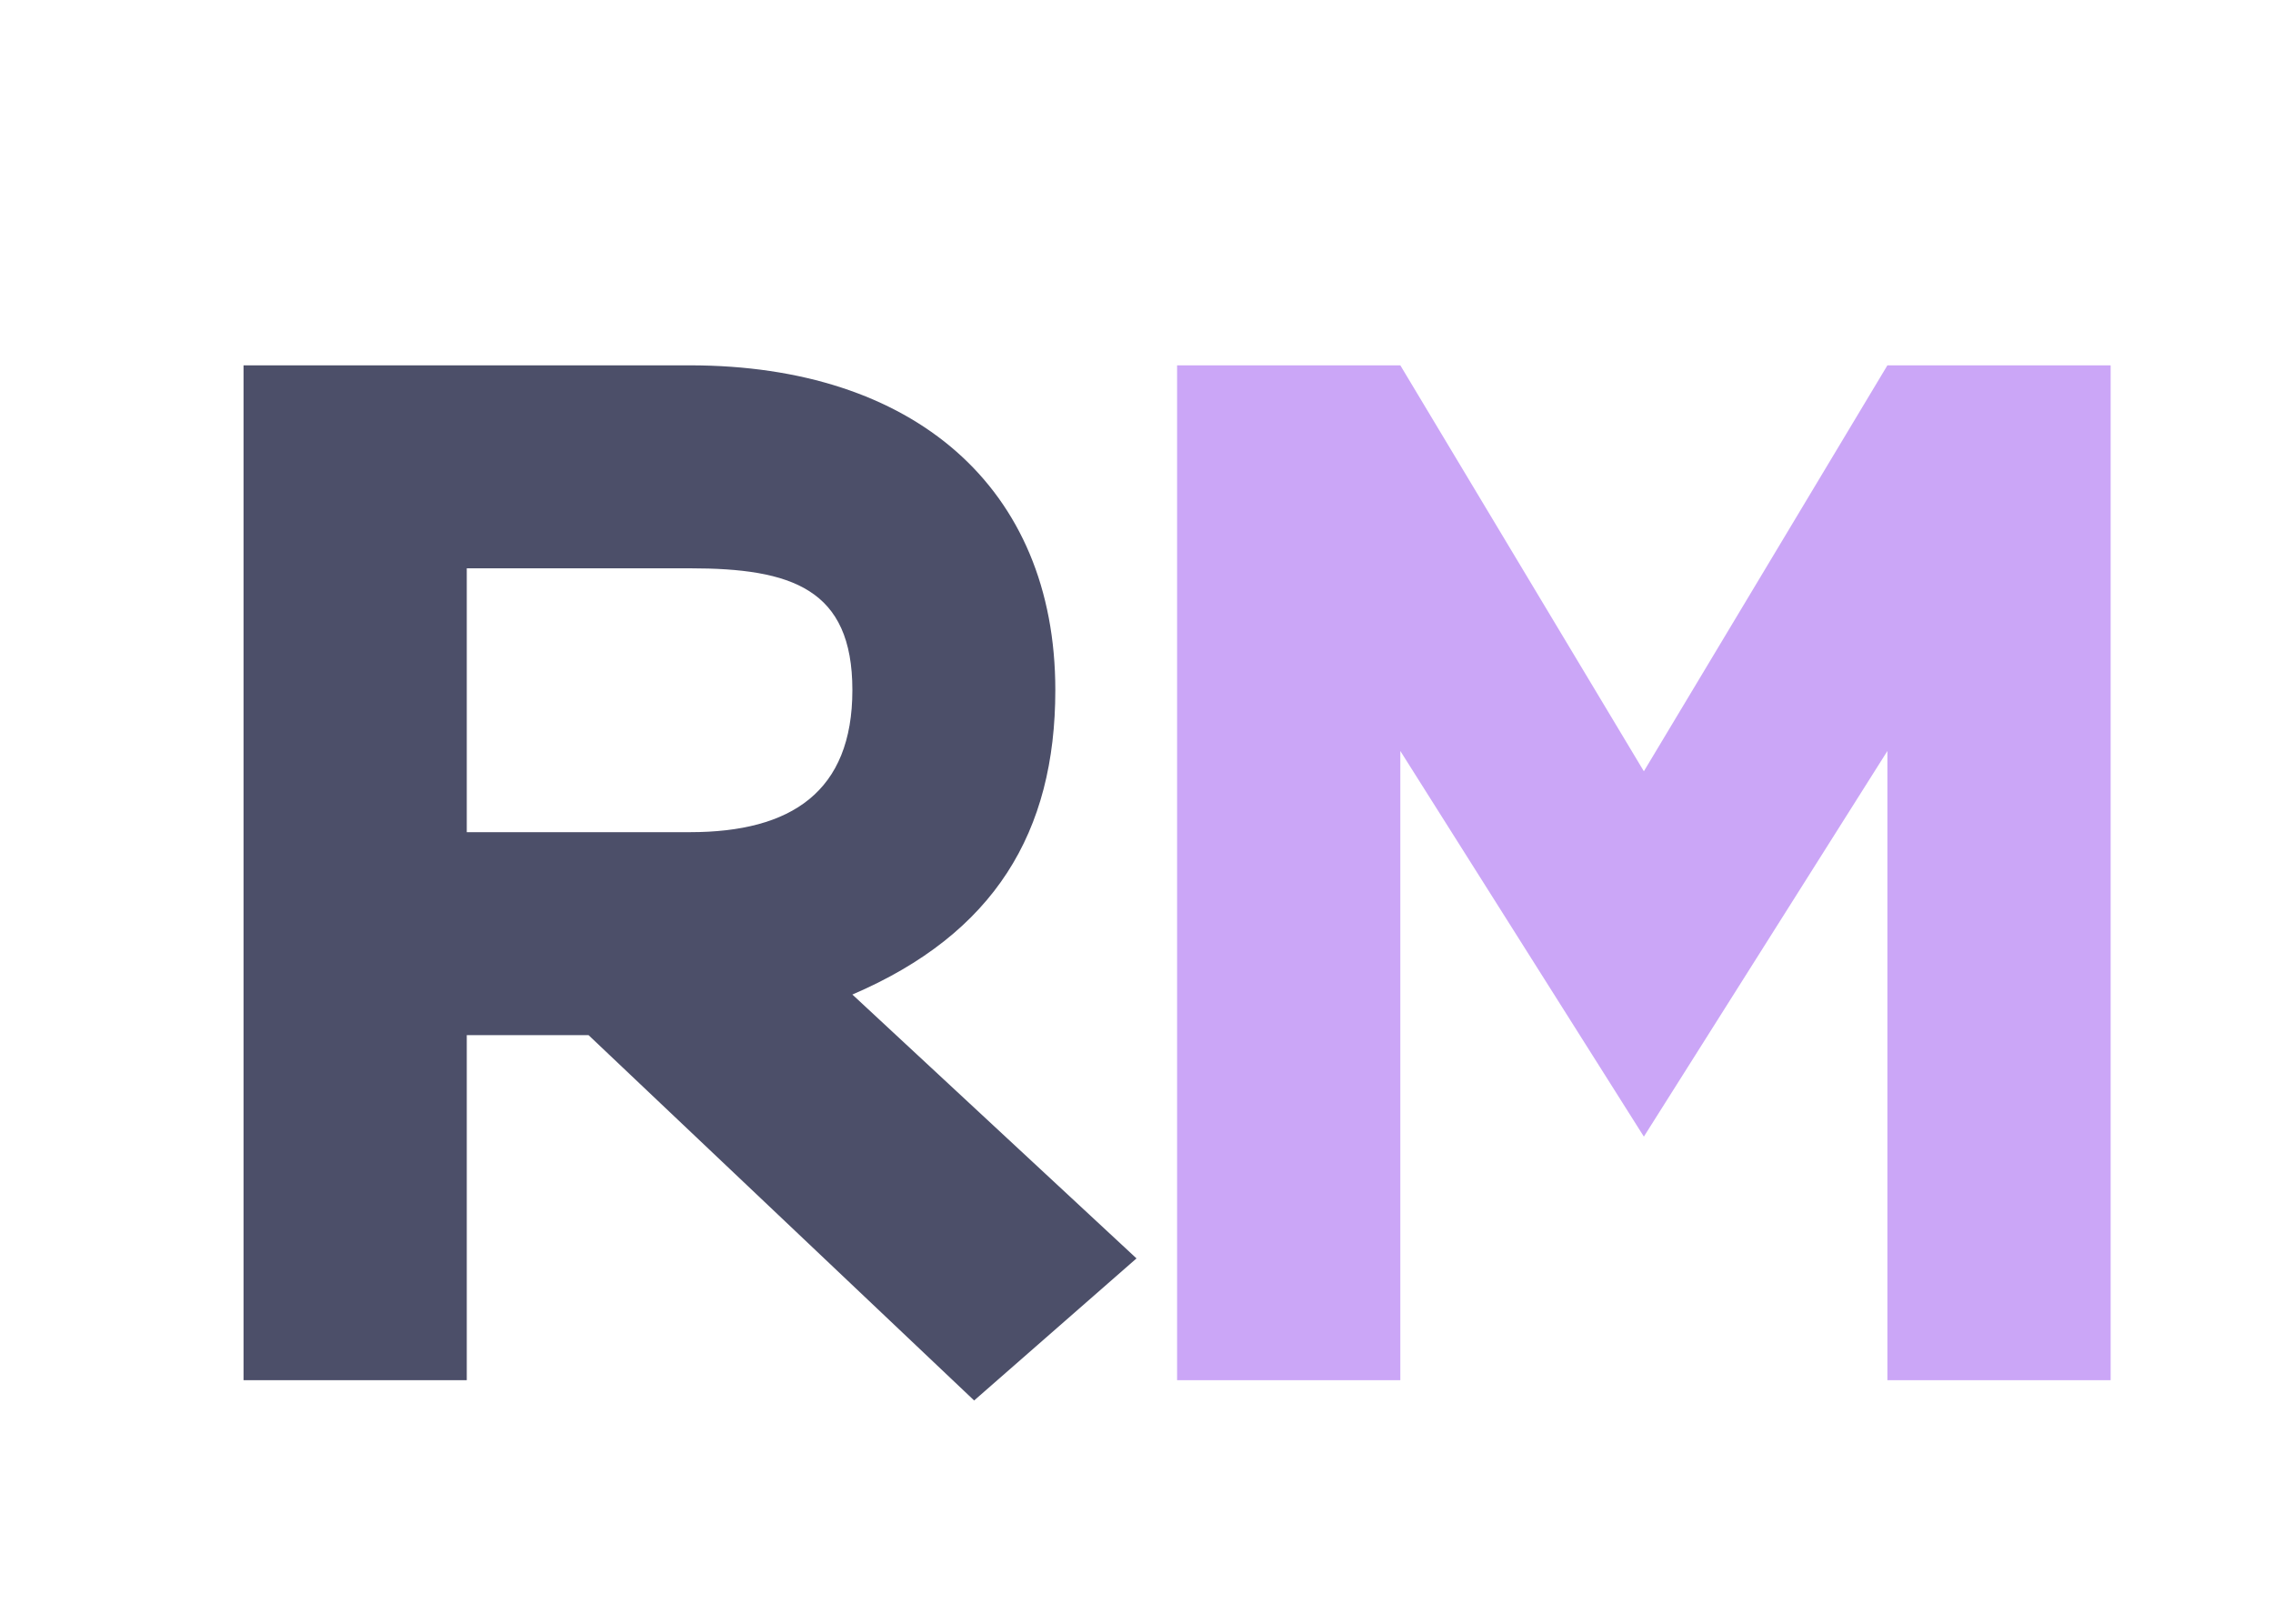
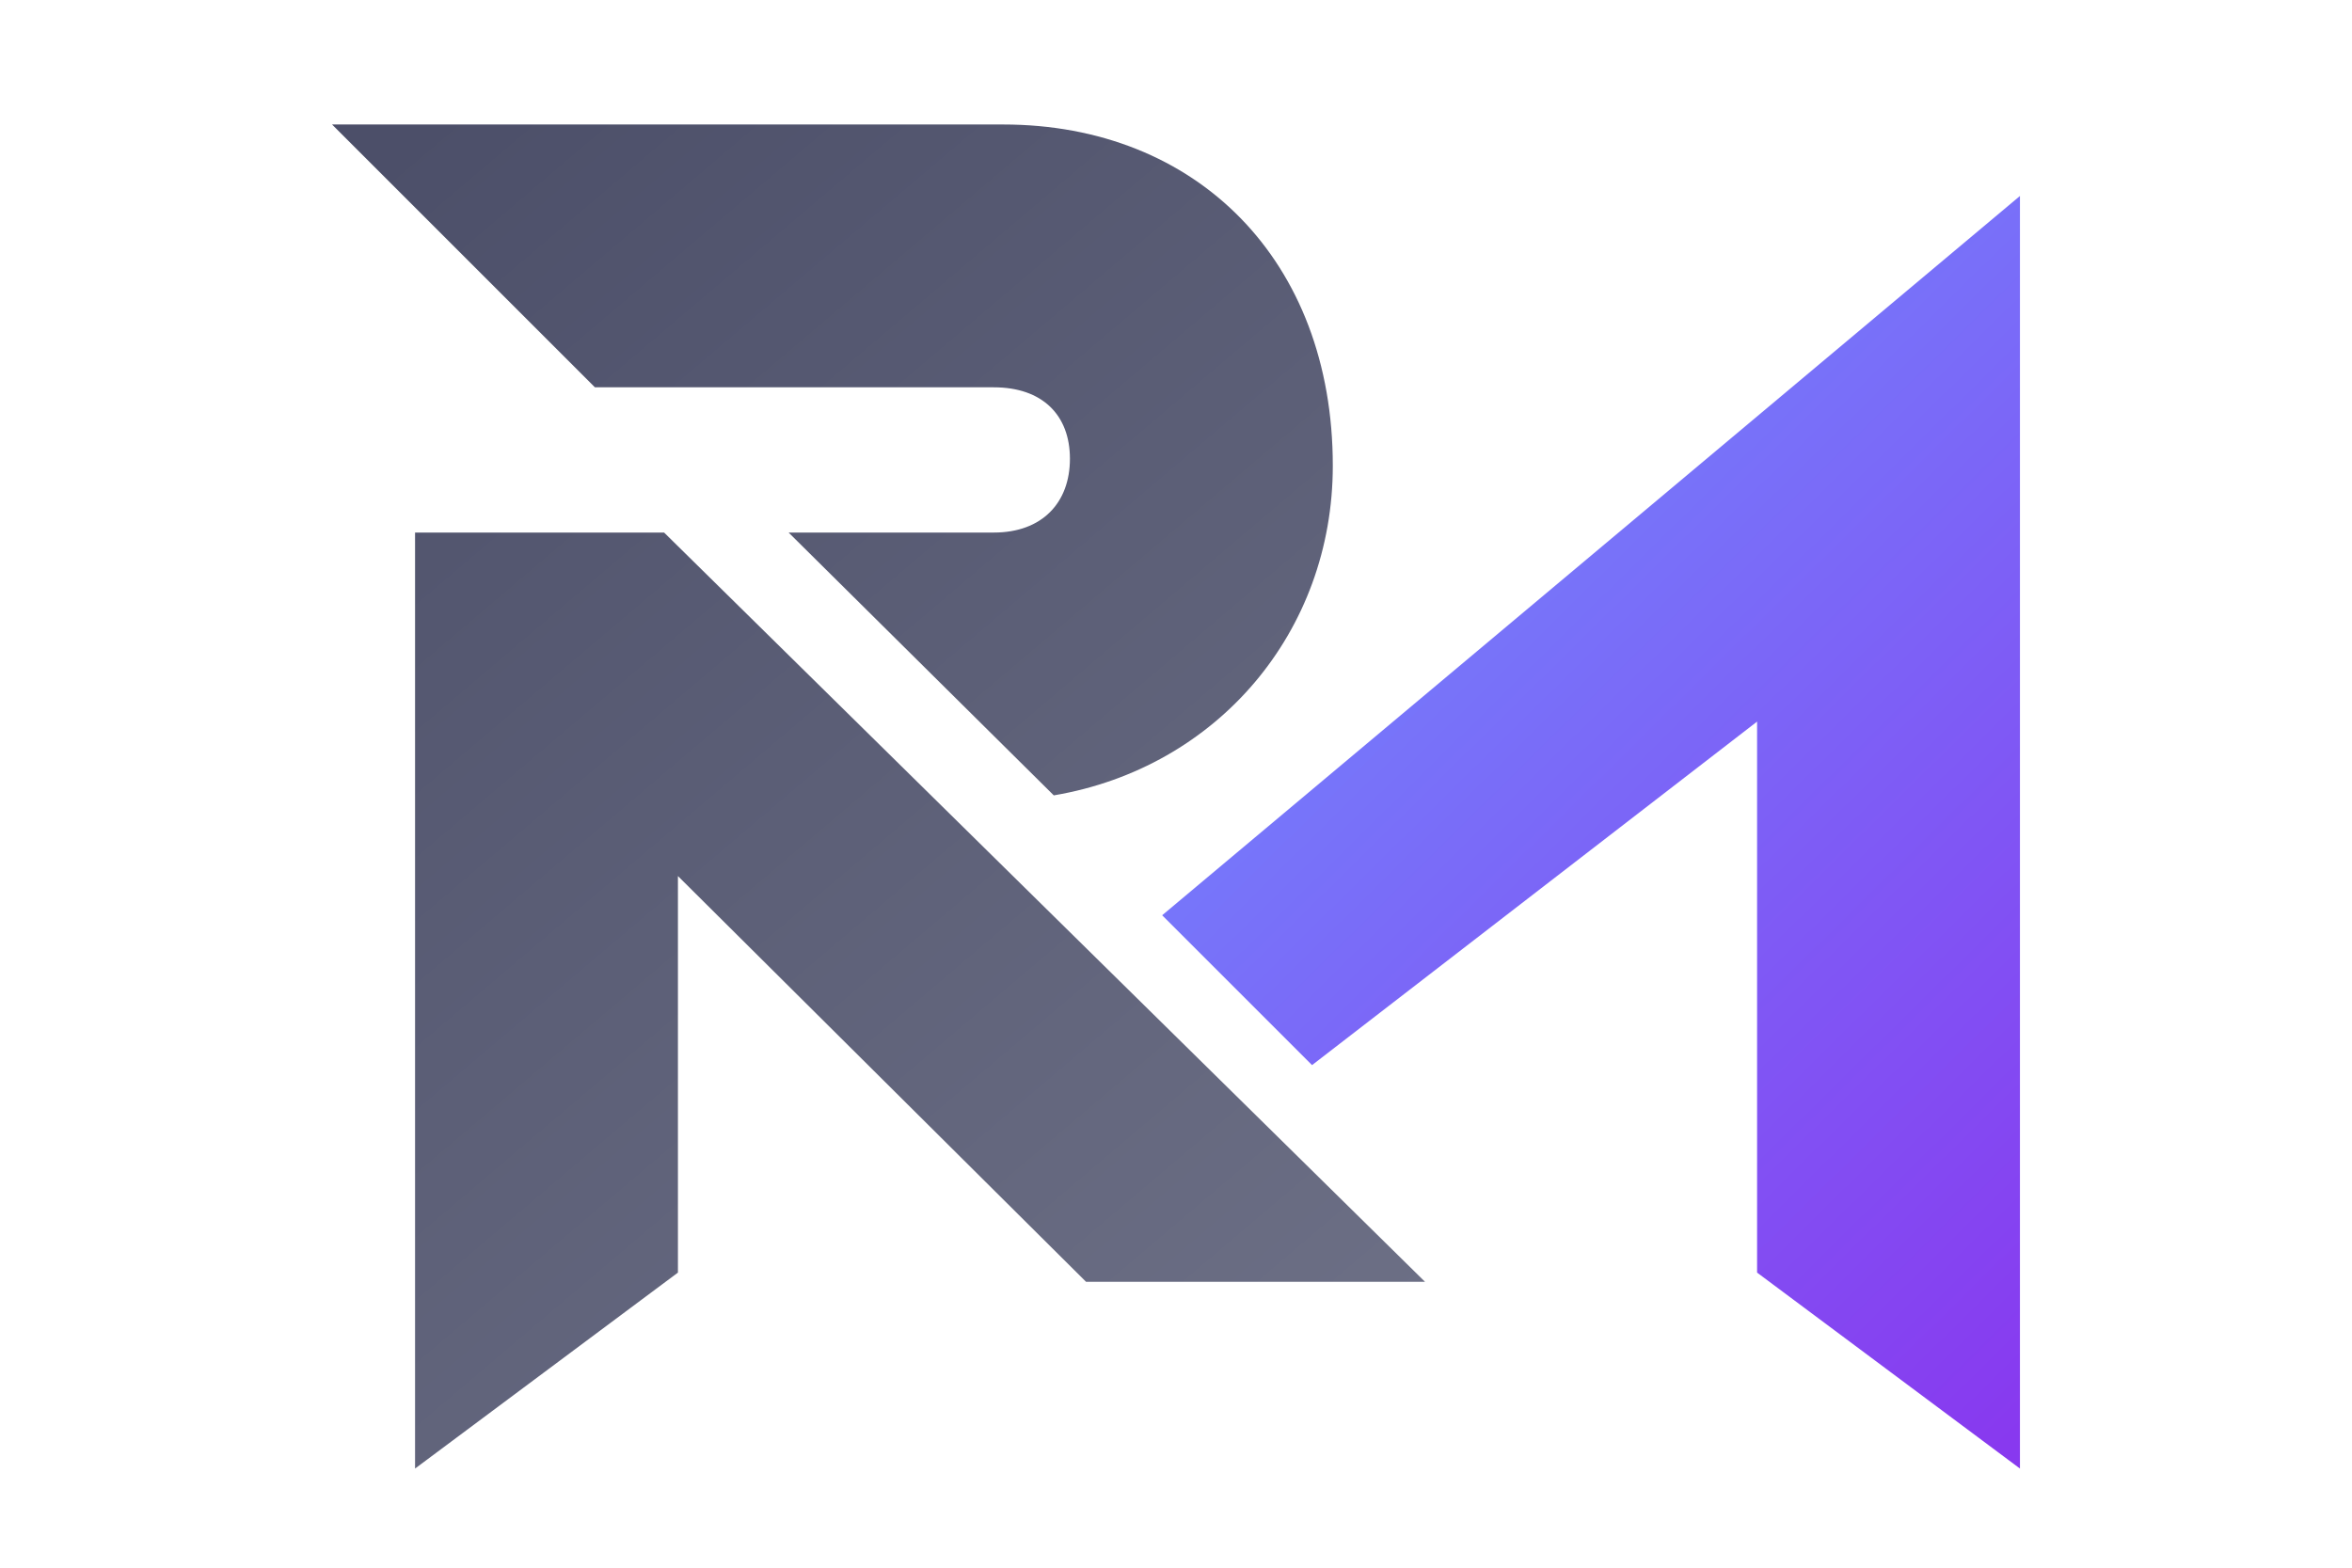
- <svg xmlns="http://www.w3.org/2000/svg" viewBox="0 0 112 80">
+ <svg xmlns="http://www.w3.org/2000/svg" viewBox="256 172 1020 680" role="img" aria-labelledby="title">
+   <defs>
+     <linearGradient id="ice" gradientUnits="userSpaceOnUse" x1="417" y1="245" x2="850" y2="755">
+       <stop class="ice-start" stop-color="#4c4f69" />
+       <stop class="ice-end" offset="1" stop-color="#6c6f85" />
+     </linearGradient>
+     <linearGradient id="lavender" gradientUnits="userSpaceOnUse" x1="780" y1="380" x2="1160" y2="765">
+       <stop class="lavender-start" stop-color="#7287fd" />
+       <stop class="lavender-end" offset="1" stop-color="#8839ef" />
+     </linearGradient>
+   </defs>
  <style>
-     .frame { fill: #4c4f69; }
-     .accent { fill: #cba6f7; }
    @media (prefers-color-scheme: dark) {
-       .frame { fill: #cdd6f4; }
-       .accent { fill: #cba6f7; }
+       .ice-start { stop-color: #cdd6f4; }
+       .ice-end { stop-color: #bac2de; }
+       .lavender-start { stop-color: #b4befe; }
+       .lavender-end { stop-color: #cba6f7; }
    }
  </style>
-   <g transform="translate(8 8)">
-     <path class="frame" d="M4 10h22c11 0 18 6 18 16 0 7-3 12-10 15l14 13-8 7-19-18h-6v17H4V10Zm11 10v13h11c5 0 8-2 8-7s-3-6-8-6H15Z" />
-     <path class="accent" d="M50 10h11l12 20 12-20h11v50H85V29L73 48 61 29v31H50V10Z" />
-   </g>
+   <path fill="url(#ice)" d="M400 226H691C775 226 834 285 834 374C834 446 784 505 713 517L598 403H687C708 403 720 390 720 371C720 352 708 340 687 340H514Z" />
+   <path fill="url(#ice)" d="M436 403H544L874 728H727L550 552V724L436 809Z" />
+   <path fill="url(#lavender)" d="M760 569L1132 257V809L1018 724V485L825 634Z" />
</svg>
